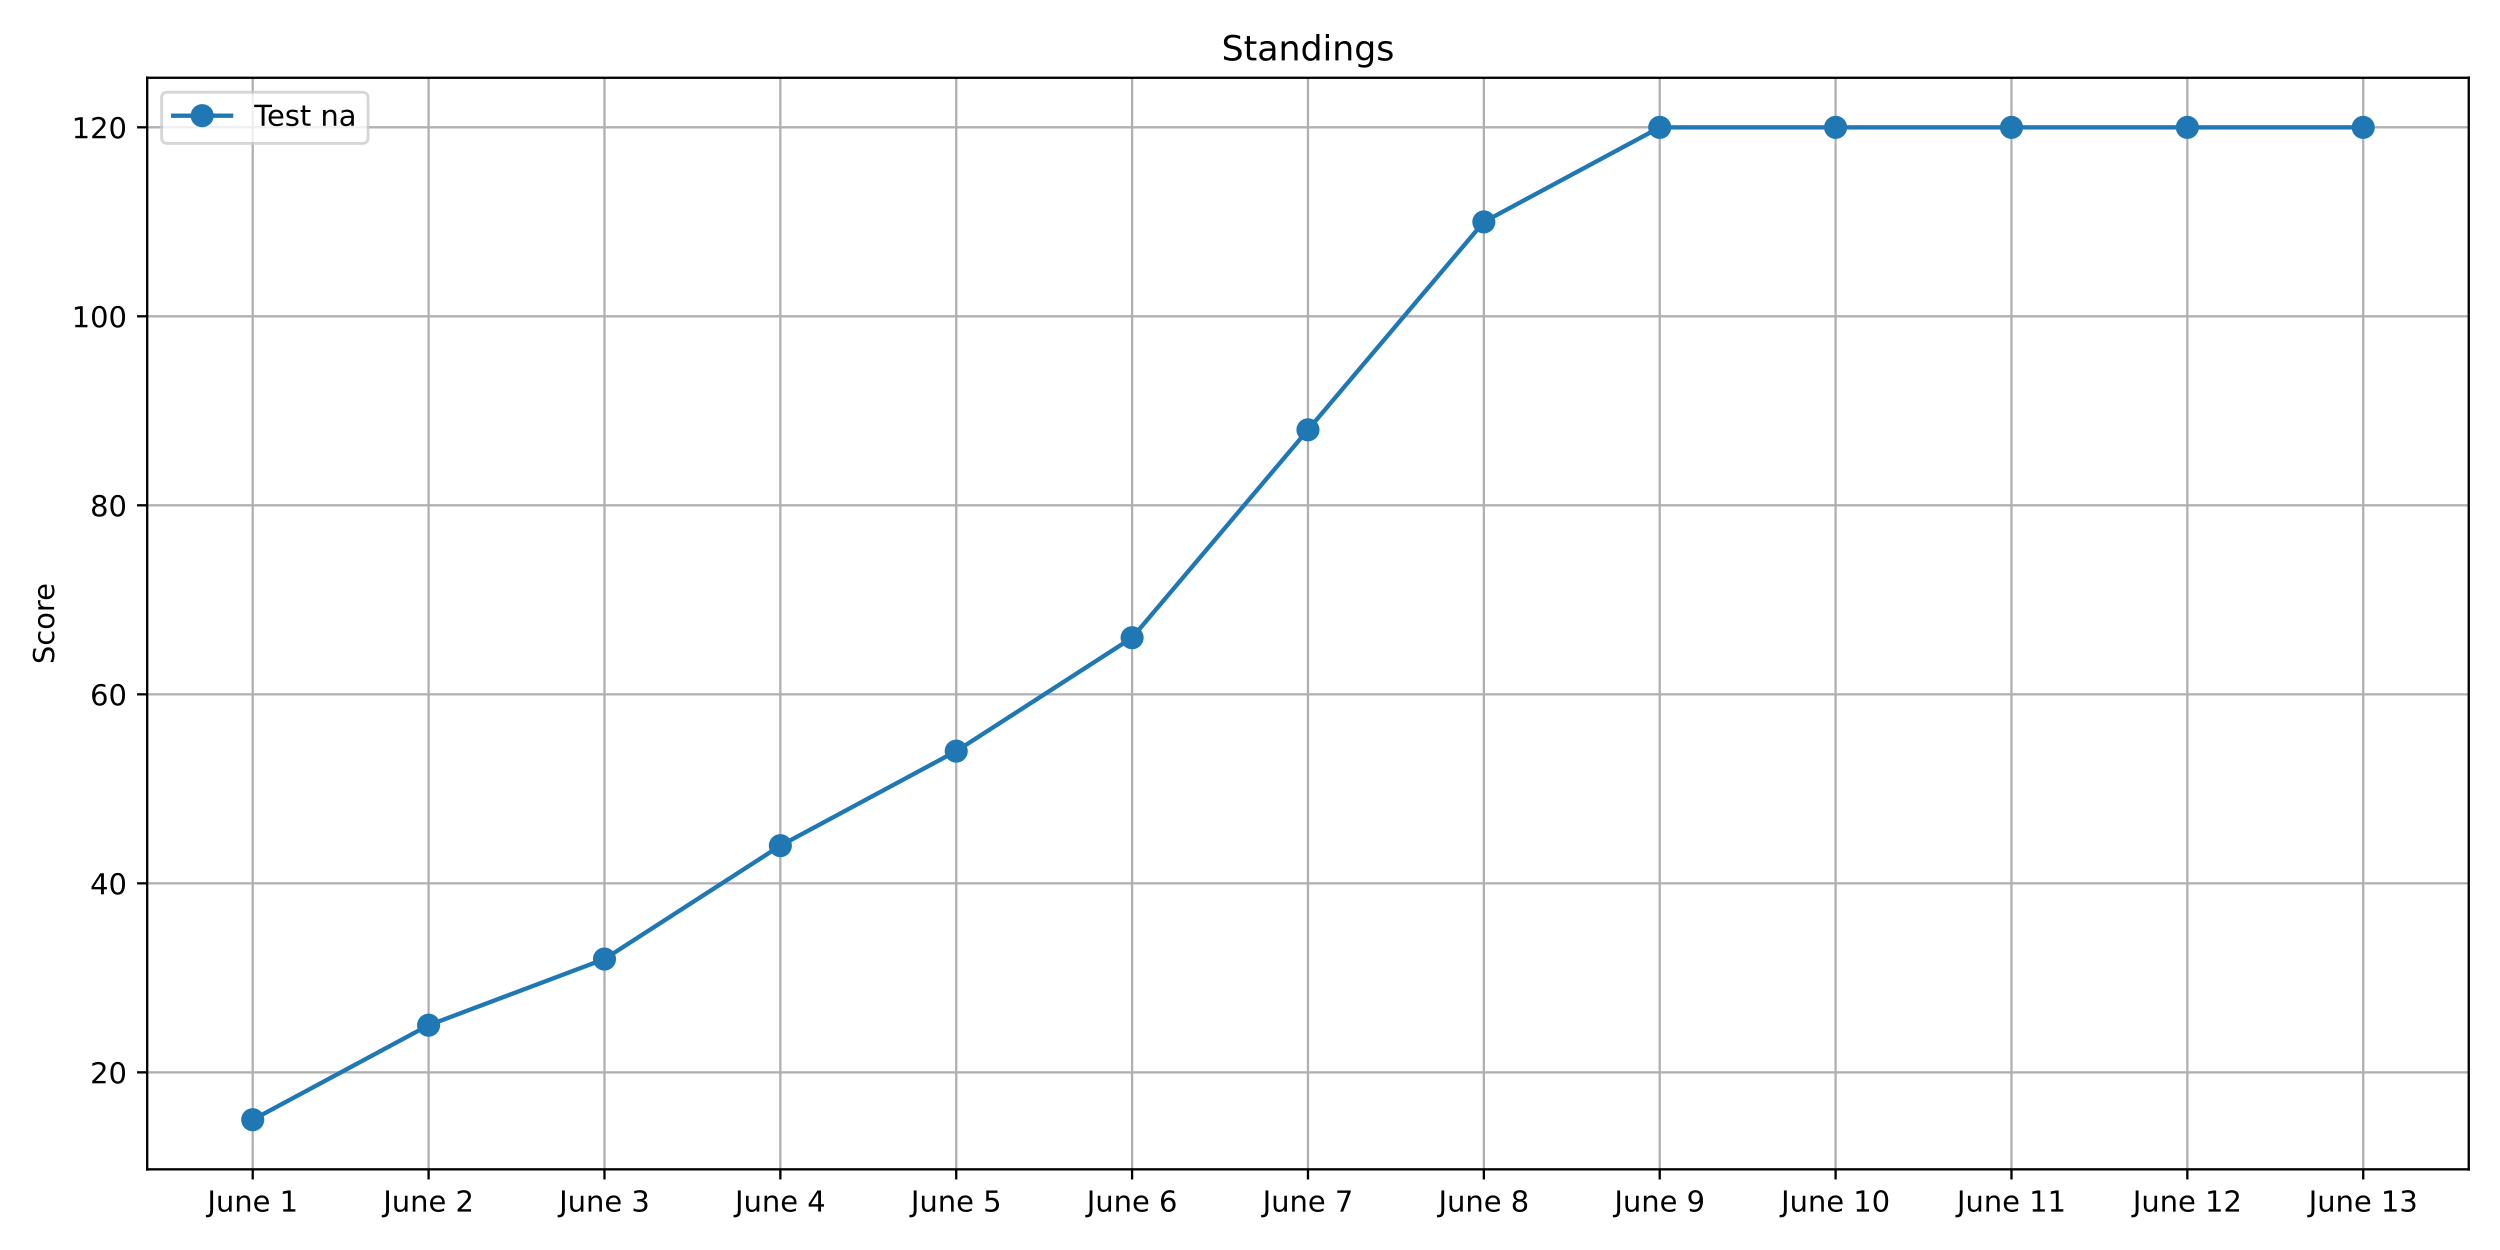
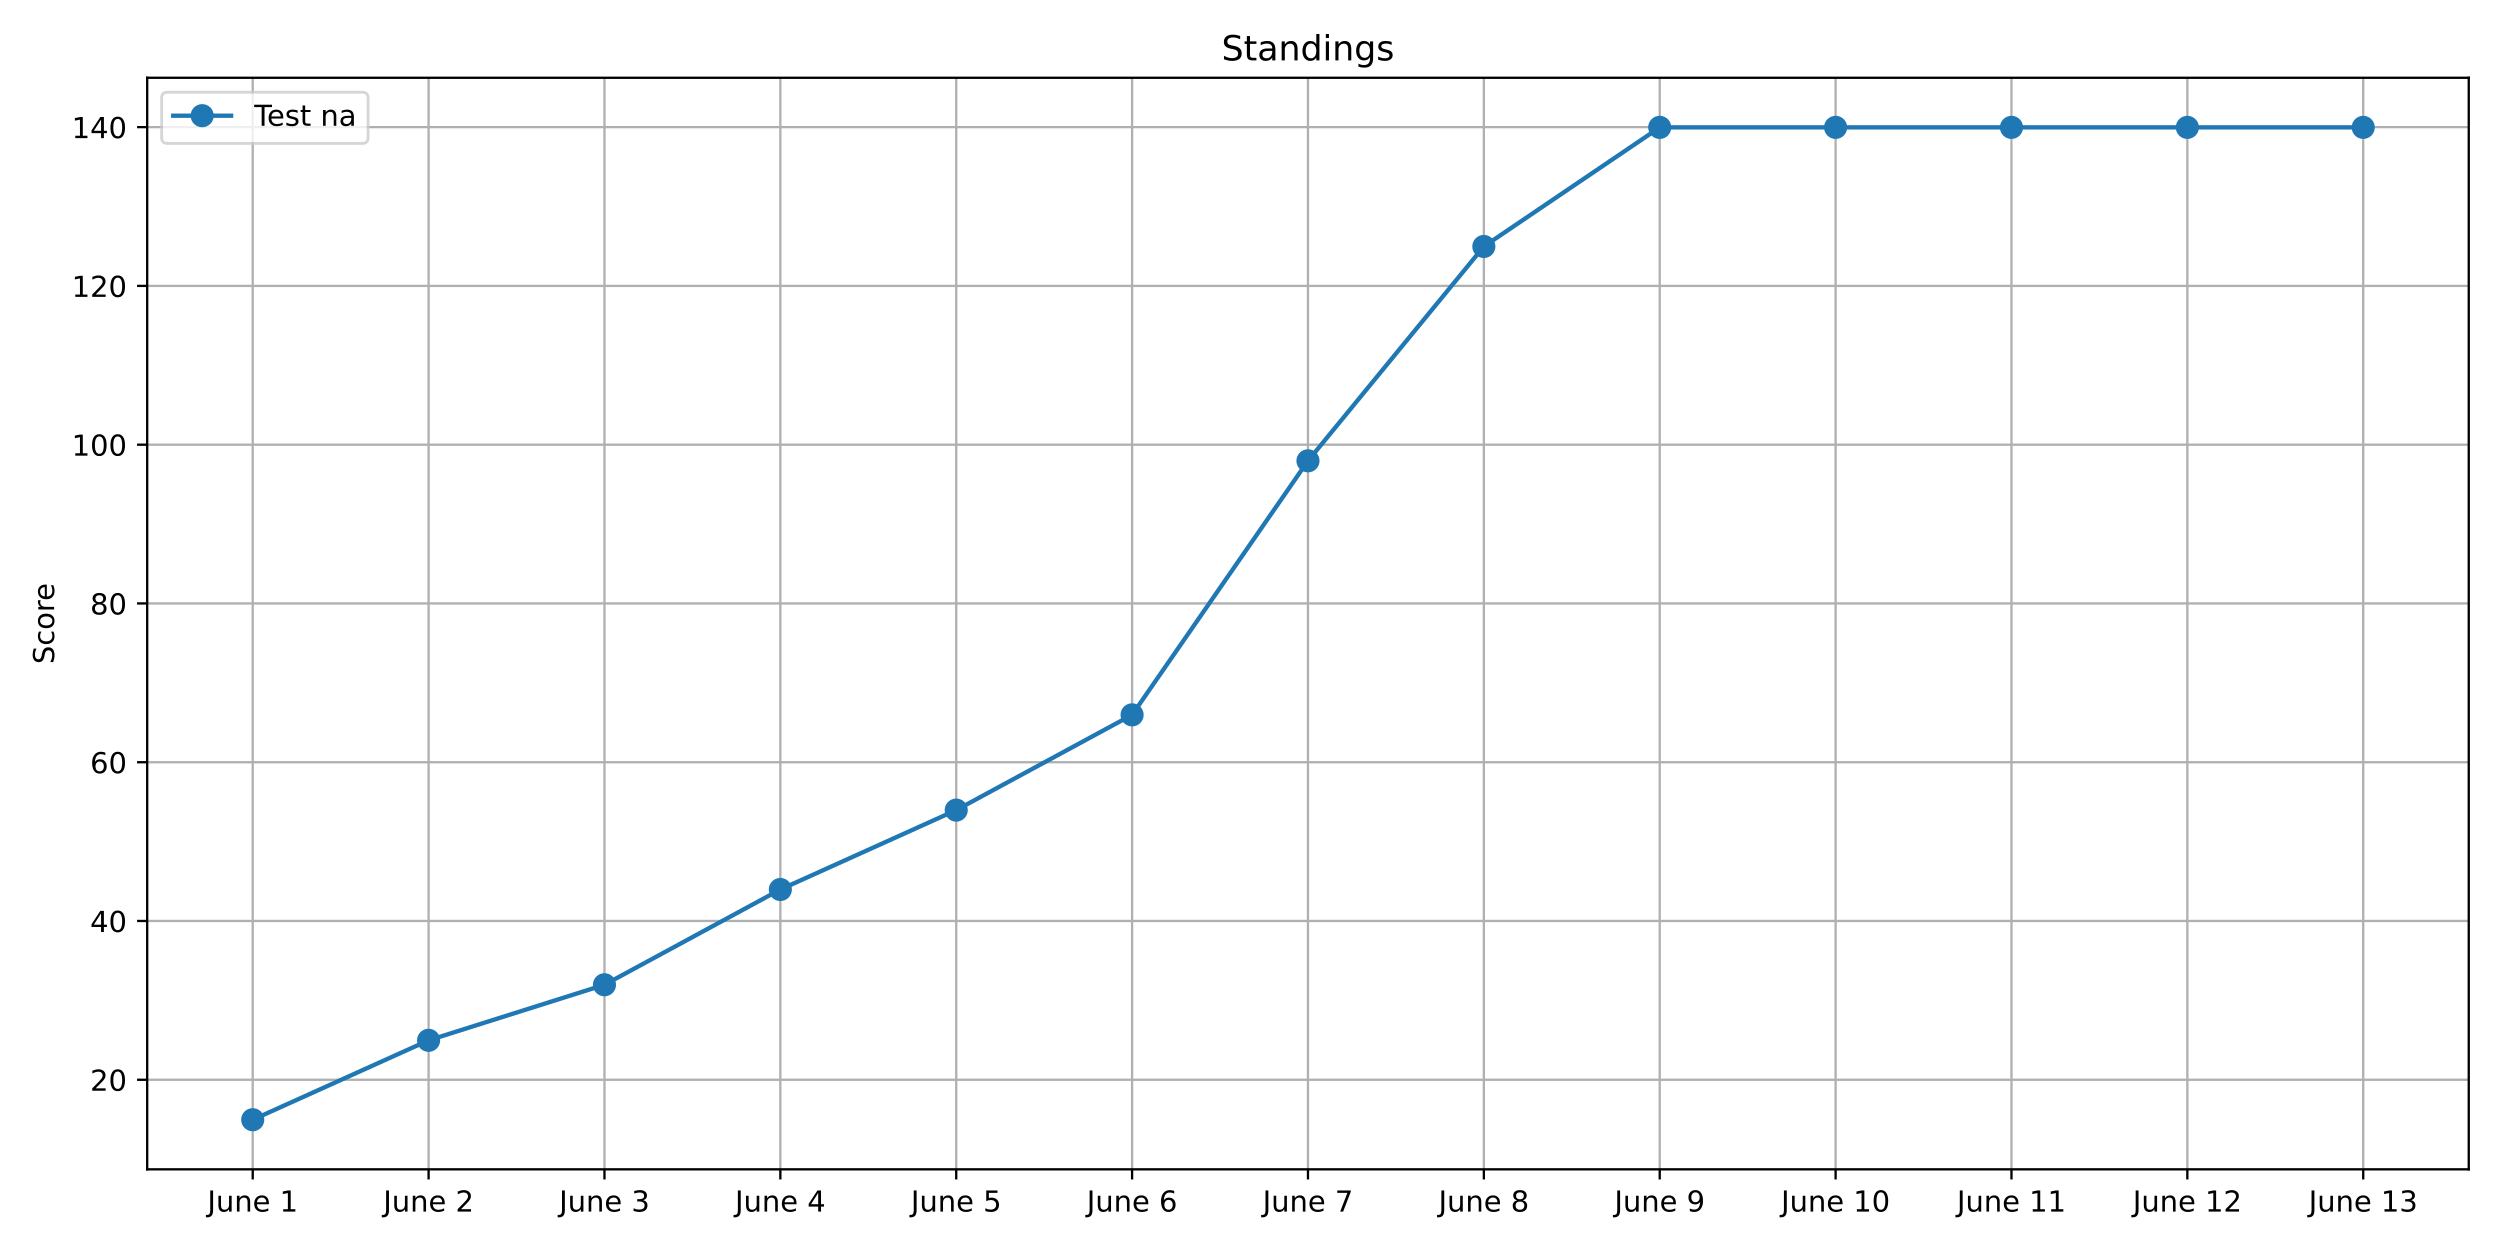
<svg xmlns="http://www.w3.org/2000/svg" xmlns:xlink="http://www.w3.org/1999/xlink" width="864pt" height="432pt" viewBox="0 0 864 432" version="1.1">
  <defs>
    <style type="text/css">*{stroke-linejoin: round; stroke-linecap: butt}</style>
  </defs>
  <g id="figure_1">
    <g id="patch_1">
      <path d="M 0 432  L 864 432  L 864 0  L 0 0  z " style="fill: #ffffff" />
    </g>
    <g id="axes_1">
      <g id="patch_2">
        <path d="M 50.87 404.12  L 853.2 404.12  L 853.2 26.88  L 50.87 26.88  z " style="fill: #ffffff" />
      </g>
      <g id="matplotlib.axis_1">
        <g id="xtick_1">
          <g id="line2d_1">
-             <path d="M 87.34 404.12  L 87.34 26.88  " clip-path="url(#p3d742c0382)" style="fill: none; stroke: #b0b0b0; stroke-width: 0.8; stroke-linecap: square" />
+             <path d="M 87.34 404.12  L 87.34 26.88  " clip-path="url(#pb5285d45aa)" style="fill: none; stroke: #b0b0b0; stroke-width: 0.8; stroke-linecap: square" />
          </g>
          <g id="line2d_2">
            <defs>
-               <path id="m9f336541e6" d="M 0 0  L 0 3.5  " style="stroke: #000000; stroke-width: 0.8" />
+               <path id="m6a45ce1887" d="M 0 0  L 0 3.5  " style="stroke: #000000; stroke-width: 0.8" />
            </defs>
            <g>
-               <use xlink:href="#m9f336541e6" x="87.34" y="404.12" style="stroke: #000000; stroke-width: 0.8" />
+               <use xlink:href="#m6a45ce1887" x="87.34" y="404.12" style="stroke: #000000; stroke-width: 0.8" />
            </g>
          </g>
          <g id="text_1">
            <g transform="translate(71.68017 418.7184) scale(0.1 -0.1)">
              <defs>
                <path id="DejaVuSans-4a" d="M 628 4666  L 1259 4666  L 1259 325  Q 1259 -519 939 -900  Q 619 -1281 -91 -1281  L -331 -1281  L -331 -750  L -134 -750  Q 284 -750 456 -515  Q 628 -281 628 325  L 628 4666  z " transform="scale(0.015625)" />
                <path id="DejaVuSans-75" d="M 544 1381  L 544 3500  L 1119 3500  L 1119 1403  Q 1119 906 1312 657  Q 1506 409 1894 409  Q 2359 409 2629 706  Q 2900 1003 2900 1516  L 2900 3500  L 3475 3500  L 3475 0  L 2900 0  L 2900 538  Q 2691 219 2414 64  Q 2138 -91 1772 -91  Q 1169 -91 856 284  Q 544 659 544 1381  z M 1991 3584  L 1991 3584  z " transform="scale(0.015625)" />
                <path id="DejaVuSans-6e" d="M 3513 2113  L 3513 0  L 2938 0  L 2938 2094  Q 2938 2591 2744 2837  Q 2550 3084 2163 3084  Q 1697 3084 1428 2787  Q 1159 2491 1159 1978  L 1159 0  L 581 0  L 581 3500  L 1159 3500  L 1159 2956  Q 1366 3272 1645 3428  Q 1925 3584 2291 3584  Q 2894 3584 3203 3211  Q 3513 2838 3513 2113  z " transform="scale(0.015625)" />
                <path id="DejaVuSans-65" d="M 3597 1894  L 3597 1613  L 953 1613  Q 991 1019 1311 708  Q 1631 397 2203 397  Q 2534 397 2845 478  Q 3156 559 3463 722  L 3463 178  Q 3153 47 2828 -22  Q 2503 -91 2169 -91  Q 1331 -91 842 396  Q 353 884 353 1716  Q 353 2575 817 3079  Q 1281 3584 2069 3584  Q 2775 3584 3186 3129  Q 3597 2675 3597 1894  z M 3022 2063  Q 3016 2534 2758 2815  Q 2500 3097 2075 3097  Q 1594 3097 1305 2825  Q 1016 2553 972 2059  L 3022 2063  z " transform="scale(0.015625)" />
                <path id="DejaVuSans-20" transform="scale(0.015625)" />
                <path id="DejaVuSans-31" d="M 794 531  L 1825 531  L 1825 4091  L 703 3866  L 703 4441  L 1819 4666  L 2450 4666  L 2450 531  L 3481 531  L 3481 0  L 794 0  L 794 531  z " transform="scale(0.015625)" />
              </defs>
              <use xlink:href="#DejaVuSans-4a" />
              <use xlink:href="#DejaVuSans-75" x="29.492" />
              <use xlink:href="#DejaVuSans-6e" x="92.871" />
              <use xlink:href="#DejaVuSans-65" x="156.25" />
              <use xlink:href="#DejaVuSans-20" x="217.773" />
              <use xlink:href="#DejaVuSans-31" x="249.561" />
            </g>
          </g>
        </g>
        <g id="xtick_2">
          <g id="line2d_3">
-             <path d="M 148.122 404.12  L 148.122 26.88  " clip-path="url(#p3d742c0382)" style="fill: none; stroke: #b0b0b0; stroke-width: 0.8; stroke-linecap: square" />
+             <path d="M 148.122 404.12  L 148.122 26.88  " clip-path="url(#pb5285d45aa)" style="fill: none; stroke: #b0b0b0; stroke-width: 0.8; stroke-linecap: square" />
          </g>
          <g id="line2d_4">
            <g>
-               <use xlink:href="#m9f336541e6" x="148.122" y="404.12" style="stroke: #000000; stroke-width: 0.8" />
+               <use xlink:href="#m6a45ce1887" x="148.122" y="404.12" style="stroke: #000000; stroke-width: 0.8" />
            </g>
          </g>
          <g id="text_2">
            <g transform="translate(132.4627 418.7184) scale(0.1 -0.1)">
              <defs>
                <path id="DejaVuSans-32" d="M 1228 531  L 3431 531  L 3431 0  L 469 0  L 469 531  Q 828 903 1448 1529  Q 2069 2156 2228 2338  Q 2531 2678 2651 2914  Q 2772 3150 2772 3378  Q 2772 3750 2511 3984  Q 2250 4219 1831 4219  Q 1534 4219 1204 4116  Q 875 4013 500 3803  L 500 4441  Q 881 4594 1212 4672  Q 1544 4750 1819 4750  Q 2544 4750 2975 4387  Q 3406 4025 3406 3419  Q 3406 3131 3298 2873  Q 3191 2616 2906 2266  Q 2828 2175 2409 1742  Q 1991 1309 1228 531  z " transform="scale(0.015625)" />
              </defs>
              <use xlink:href="#DejaVuSans-4a" />
              <use xlink:href="#DejaVuSans-75" x="29.492" />
              <use xlink:href="#DejaVuSans-6e" x="92.871" />
              <use xlink:href="#DejaVuSans-65" x="156.25" />
              <use xlink:href="#DejaVuSans-20" x="217.773" />
              <use xlink:href="#DejaVuSans-32" x="249.561" />
            </g>
          </g>
        </g>
        <g id="xtick_3">
          <g id="line2d_5">
-             <path d="M 208.905 404.12  L 208.905 26.88  " clip-path="url(#p3d742c0382)" style="fill: none; stroke: #b0b0b0; stroke-width: 0.8; stroke-linecap: square" />
+             <path d="M 208.905 404.12  L 208.905 26.88  " clip-path="url(#pb5285d45aa)" style="fill: none; stroke: #b0b0b0; stroke-width: 0.8; stroke-linecap: square" />
          </g>
          <g id="line2d_6">
            <g>
-               <use xlink:href="#m9f336541e6" x="208.905" y="404.12" style="stroke: #000000; stroke-width: 0.8" />
+               <use xlink:href="#m6a45ce1887" x="208.905" y="404.12" style="stroke: #000000; stroke-width: 0.8" />
            </g>
          </g>
          <g id="text_3">
            <g transform="translate(193.2453 418.7184) scale(0.1 -0.1)">
              <defs>
                <path id="DejaVuSans-33" d="M 2597 2516  Q 3050 2419 3304 2112  Q 3559 1806 3559 1356  Q 3559 666 3084 287  Q 2609 -91 1734 -91  Q 1441 -91 1130 -33  Q 819 25 488 141  L 488 750  Q 750 597 1062 519  Q 1375 441 1716 441  Q 2309 441 2620 675  Q 2931 909 2931 1356  Q 2931 1769 2642 2001  Q 2353 2234 1838 2234  L 1294 2234  L 1294 2753  L 1863 2753  Q 2328 2753 2575 2939  Q 2822 3125 2822 3475  Q 2822 3834 2567 4026  Q 2313 4219 1838 4219  Q 1578 4219 1281 4162  Q 984 4106 628 3988  L 628 4550  Q 988 4650 1302 4700  Q 1616 4750 1894 4750  Q 2613 4750 3031 4423  Q 3450 4097 3450 3541  Q 3450 3153 3228 2886  Q 3006 2619 2597 2516  z " transform="scale(0.015625)" />
              </defs>
              <use xlink:href="#DejaVuSans-4a" />
              <use xlink:href="#DejaVuSans-75" x="29.492" />
              <use xlink:href="#DejaVuSans-6e" x="92.871" />
              <use xlink:href="#DejaVuSans-65" x="156.25" />
              <use xlink:href="#DejaVuSans-20" x="217.773" />
              <use xlink:href="#DejaVuSans-33" x="249.561" />
            </g>
          </g>
        </g>
        <g id="xtick_4">
          <g id="line2d_7">
-             <path d="M 269.687 404.12  L 269.687 26.88  " clip-path="url(#p3d742c0382)" style="fill: none; stroke: #b0b0b0; stroke-width: 0.8; stroke-linecap: square" />
+             <path d="M 269.687 404.12  L 269.687 26.88  " clip-path="url(#pb5285d45aa)" style="fill: none; stroke: #b0b0b0; stroke-width: 0.8; stroke-linecap: square" />
          </g>
          <g id="line2d_8">
            <g>
-               <use xlink:href="#m9f336541e6" x="269.687" y="404.12" style="stroke: #000000; stroke-width: 0.8" />
+               <use xlink:href="#m6a45ce1887" x="269.687" y="404.12" style="stroke: #000000; stroke-width: 0.8" />
            </g>
          </g>
          <g id="text_4">
            <g transform="translate(254.0279 418.7184) scale(0.1 -0.1)">
              <defs>
                <path id="DejaVuSans-34" d="M 2419 4116  L 825 1625  L 2419 1625  L 2419 4116  z M 2253 4666  L 3047 4666  L 3047 1625  L 3713 1625  L 3713 1100  L 3047 1100  L 3047 0  L 2419 0  L 2419 1100  L 313 1100  L 313 1709  L 2253 4666  z " transform="scale(0.015625)" />
              </defs>
              <use xlink:href="#DejaVuSans-4a" />
              <use xlink:href="#DejaVuSans-75" x="29.492" />
              <use xlink:href="#DejaVuSans-6e" x="92.871" />
              <use xlink:href="#DejaVuSans-65" x="156.25" />
              <use xlink:href="#DejaVuSans-20" x="217.773" />
              <use xlink:href="#DejaVuSans-34" x="249.561" />
            </g>
          </g>
        </g>
        <g id="xtick_5">
          <g id="line2d_9">
-             <path d="M 330.47 404.12  L 330.47 26.88  " clip-path="url(#p3d742c0382)" style="fill: none; stroke: #b0b0b0; stroke-width: 0.8; stroke-linecap: square" />
+             <path d="M 330.47 404.12  L 330.47 26.88  " clip-path="url(#pb5285d45aa)" style="fill: none; stroke: #b0b0b0; stroke-width: 0.8; stroke-linecap: square" />
          </g>
          <g id="line2d_10">
            <g>
-               <use xlink:href="#m9f336541e6" x="330.47" y="404.12" style="stroke: #000000; stroke-width: 0.8" />
+               <use xlink:href="#m6a45ce1887" x="330.47" y="404.12" style="stroke: #000000; stroke-width: 0.8" />
            </g>
          </g>
          <g id="text_5">
            <g transform="translate(314.8105 418.7184) scale(0.1 -0.1)">
              <defs>
                <path id="DejaVuSans-35" d="M 691 4666  L 3169 4666  L 3169 4134  L 1269 4134  L 1269 2991  Q 1406 3038 1543 3061  Q 1681 3084 1819 3084  Q 2600 3084 3056 2656  Q 3513 2228 3513 1497  Q 3513 744 3044 326  Q 2575 -91 1722 -91  Q 1428 -91 1123 -41  Q 819 9 494 109  L 494 744  Q 775 591 1075 516  Q 1375 441 1709 441  Q 2250 441 2565 725  Q 2881 1009 2881 1497  Q 2881 1984 2565 2268  Q 2250 2553 1709 2553  Q 1456 2553 1204 2497  Q 953 2441 691 2322  L 691 4666  z " transform="scale(0.015625)" />
              </defs>
              <use xlink:href="#DejaVuSans-4a" />
              <use xlink:href="#DejaVuSans-75" x="29.492" />
              <use xlink:href="#DejaVuSans-6e" x="92.871" />
              <use xlink:href="#DejaVuSans-65" x="156.25" />
              <use xlink:href="#DejaVuSans-20" x="217.773" />
              <use xlink:href="#DejaVuSans-35" x="249.561" />
            </g>
          </g>
        </g>
        <g id="xtick_6">
          <g id="line2d_11">
-             <path d="M 391.252 404.12  L 391.252 26.88  " clip-path="url(#p3d742c0382)" style="fill: none; stroke: #b0b0b0; stroke-width: 0.8; stroke-linecap: square" />
+             <path d="M 391.252 404.12  L 391.252 26.88  " clip-path="url(#pb5285d45aa)" style="fill: none; stroke: #b0b0b0; stroke-width: 0.8; stroke-linecap: square" />
          </g>
          <g id="line2d_12">
            <g>
-               <use xlink:href="#m9f336541e6" x="391.252" y="404.12" style="stroke: #000000; stroke-width: 0.8" />
+               <use xlink:href="#m6a45ce1887" x="391.252" y="404.12" style="stroke: #000000; stroke-width: 0.8" />
            </g>
          </g>
          <g id="text_6">
            <g transform="translate(375.593 418.7184) scale(0.1 -0.1)">
              <defs>
                <path id="DejaVuSans-36" d="M 2113 2584  Q 1688 2584 1439 2293  Q 1191 2003 1191 1497  Q 1191 994 1439 701  Q 1688 409 2113 409  Q 2538 409 2786 701  Q 3034 994 3034 1497  Q 3034 2003 2786 2293  Q 2538 2584 2113 2584  z M 3366 4563  L 3366 3988  Q 3128 4100 2886 4159  Q 2644 4219 2406 4219  Q 1781 4219 1451 3797  Q 1122 3375 1075 2522  Q 1259 2794 1537 2939  Q 1816 3084 2150 3084  Q 2853 3084 3261 2657  Q 3669 2231 3669 1497  Q 3669 778 3244 343  Q 2819 -91 2113 -91  Q 1303 -91 875 529  Q 447 1150 447 2328  Q 447 3434 972 4092  Q 1497 4750 2381 4750  Q 2619 4750 2861 4703  Q 3103 4656 3366 4563  z " transform="scale(0.015625)" />
              </defs>
              <use xlink:href="#DejaVuSans-4a" />
              <use xlink:href="#DejaVuSans-75" x="29.492" />
              <use xlink:href="#DejaVuSans-6e" x="92.871" />
              <use xlink:href="#DejaVuSans-65" x="156.25" />
              <use xlink:href="#DejaVuSans-20" x="217.773" />
              <use xlink:href="#DejaVuSans-36" x="249.561" />
            </g>
          </g>
        </g>
        <g id="xtick_7">
          <g id="line2d_13">
-             <path d="M 452.035 404.12  L 452.035 26.88  " clip-path="url(#p3d742c0382)" style="fill: none; stroke: #b0b0b0; stroke-width: 0.8; stroke-linecap: square" />
+             <path d="M 452.035 404.12  L 452.035 26.88  " clip-path="url(#pb5285d45aa)" style="fill: none; stroke: #b0b0b0; stroke-width: 0.8; stroke-linecap: square" />
          </g>
          <g id="line2d_14">
            <g>
-               <use xlink:href="#m9f336541e6" x="452.035" y="404.12" style="stroke: #000000; stroke-width: 0.8" />
+               <use xlink:href="#m6a45ce1887" x="452.035" y="404.12" style="stroke: #000000; stroke-width: 0.8" />
            </g>
          </g>
          <g id="text_7">
            <g transform="translate(436.3756 418.7184) scale(0.1 -0.1)">
              <defs>
                <path id="DejaVuSans-37" d="M 525 4666  L 3525 4666  L 3525 4397  L 1831 0  L 1172 0  L 2766 4134  L 525 4134  L 525 4666  z " transform="scale(0.015625)" />
              </defs>
              <use xlink:href="#DejaVuSans-4a" />
              <use xlink:href="#DejaVuSans-75" x="29.492" />
              <use xlink:href="#DejaVuSans-6e" x="92.871" />
              <use xlink:href="#DejaVuSans-65" x="156.25" />
              <use xlink:href="#DejaVuSans-20" x="217.773" />
              <use xlink:href="#DejaVuSans-37" x="249.561" />
            </g>
          </g>
        </g>
        <g id="xtick_8">
          <g id="line2d_15">
-             <path d="M 512.818 404.12  L 512.818 26.88  " clip-path="url(#p3d742c0382)" style="fill: none; stroke: #b0b0b0; stroke-width: 0.8; stroke-linecap: square" />
+             <path d="M 512.818 404.12  L 512.818 26.88  " clip-path="url(#pb5285d45aa)" style="fill: none; stroke: #b0b0b0; stroke-width: 0.8; stroke-linecap: square" />
          </g>
          <g id="line2d_16">
            <g>
-               <use xlink:href="#m9f336541e6" x="512.818" y="404.12" style="stroke: #000000; stroke-width: 0.8" />
+               <use xlink:href="#m6a45ce1887" x="512.818" y="404.12" style="stroke: #000000; stroke-width: 0.8" />
            </g>
          </g>
          <g id="text_8">
            <g transform="translate(497.1582 418.7184) scale(0.1 -0.1)">
              <defs>
                <path id="DejaVuSans-38" d="M 2034 2216  Q 1584 2216 1326 1975  Q 1069 1734 1069 1313  Q 1069 891 1326 650  Q 1584 409 2034 409  Q 2484 409 2743 651  Q 3003 894 3003 1313  Q 3003 1734 2745 1975  Q 2488 2216 2034 2216  z M 1403 2484  Q 997 2584 770 2862  Q 544 3141 544 3541  Q 544 4100 942 4425  Q 1341 4750 2034 4750  Q 2731 4750 3128 4425  Q 3525 4100 3525 3541  Q 3525 3141 3298 2862  Q 3072 2584 2669 2484  Q 3125 2378 3379 2068  Q 3634 1759 3634 1313  Q 3634 634 3220 271  Q 2806 -91 2034 -91  Q 1263 -91 848 271  Q 434 634 434 1313  Q 434 1759 690 2068  Q 947 2378 1403 2484  z M 1172 3481  Q 1172 3119 1398 2916  Q 1625 2713 2034 2713  Q 2441 2713 2670 2916  Q 2900 3119 2900 3481  Q 2900 3844 2670 4047  Q 2441 4250 2034 4250  Q 1625 4250 1398 4047  Q 1172 3844 1172 3481  z " transform="scale(0.015625)" />
              </defs>
              <use xlink:href="#DejaVuSans-4a" />
              <use xlink:href="#DejaVuSans-75" x="29.492" />
              <use xlink:href="#DejaVuSans-6e" x="92.871" />
              <use xlink:href="#DejaVuSans-65" x="156.25" />
              <use xlink:href="#DejaVuSans-20" x="217.773" />
              <use xlink:href="#DejaVuSans-38" x="249.561" />
            </g>
          </g>
        </g>
        <g id="xtick_9">
          <g id="line2d_17">
-             <path d="M 573.6 404.12  L 573.6 26.88  " clip-path="url(#p3d742c0382)" style="fill: none; stroke: #b0b0b0; stroke-width: 0.8; stroke-linecap: square" />
+             <path d="M 573.6 404.12  L 573.6 26.88  " clip-path="url(#pb5285d45aa)" style="fill: none; stroke: #b0b0b0; stroke-width: 0.8; stroke-linecap: square" />
          </g>
          <g id="line2d_18">
            <g>
-               <use xlink:href="#m9f336541e6" x="573.6" y="404.12" style="stroke: #000000; stroke-width: 0.8" />
+               <use xlink:href="#m6a45ce1887" x="573.6" y="404.12" style="stroke: #000000; stroke-width: 0.8" />
            </g>
          </g>
          <g id="text_9">
            <g transform="translate(557.9408 418.7184) scale(0.1 -0.1)">
              <defs>
                <path id="DejaVuSans-39" d="M 703 97  L 703 672  Q 941 559 1184 500  Q 1428 441 1663 441  Q 2288 441 2617 861  Q 2947 1281 2994 2138  Q 2813 1869 2534 1725  Q 2256 1581 1919 1581  Q 1219 1581 811 2004  Q 403 2428 403 3163  Q 403 3881 828 4315  Q 1253 4750 1959 4750  Q 2769 4750 3195 4129  Q 3622 3509 3622 2328  Q 3622 1225 3098 567  Q 2575 -91 1691 -91  Q 1453 -91 1209 -44  Q 966 3 703 97  z M 1959 2075  Q 2384 2075 2632 2365  Q 2881 2656 2881 3163  Q 2881 3666 2632 3958  Q 2384 4250 1959 4250  Q 1534 4250 1286 3958  Q 1038 3666 1038 3163  Q 1038 2656 1286 2365  Q 1534 2075 1959 2075  z " transform="scale(0.015625)" />
              </defs>
              <use xlink:href="#DejaVuSans-4a" />
              <use xlink:href="#DejaVuSans-75" x="29.492" />
              <use xlink:href="#DejaVuSans-6e" x="92.871" />
              <use xlink:href="#DejaVuSans-65" x="156.25" />
              <use xlink:href="#DejaVuSans-20" x="217.773" />
              <use xlink:href="#DejaVuSans-39" x="249.561" />
            </g>
          </g>
        </g>
        <g id="xtick_10">
          <g id="line2d_19">
-             <path d="M 634.383 404.12  L 634.383 26.88  " clip-path="url(#p3d742c0382)" style="fill: none; stroke: #b0b0b0; stroke-width: 0.8; stroke-linecap: square" />
+             <path d="M 634.383 404.12  L 634.383 26.88  " clip-path="url(#pb5285d45aa)" style="fill: none; stroke: #b0b0b0; stroke-width: 0.8; stroke-linecap: square" />
          </g>
          <g id="line2d_20">
            <g>
-               <use xlink:href="#m9f336541e6" x="634.383" y="404.12" style="stroke: #000000; stroke-width: 0.8" />
+               <use xlink:href="#m6a45ce1887" x="634.383" y="404.12" style="stroke: #000000; stroke-width: 0.8" />
            </g>
          </g>
          <g id="text_10">
            <g transform="translate(615.5421 418.7184) scale(0.1 -0.1)">
              <defs>
                <path id="DejaVuSans-30" d="M 2034 4250  Q 1547 4250 1301 3770  Q 1056 3291 1056 2328  Q 1056 1369 1301 889  Q 1547 409 2034 409  Q 2525 409 2770 889  Q 3016 1369 3016 2328  Q 3016 3291 2770 3770  Q 2525 4250 2034 4250  z M 2034 4750  Q 2819 4750 3233 4129  Q 3647 3509 3647 2328  Q 3647 1150 3233 529  Q 2819 -91 2034 -91  Q 1250 -91 836 529  Q 422 1150 422 2328  Q 422 3509 836 4129  Q 1250 4750 2034 4750  z " transform="scale(0.015625)" />
              </defs>
              <use xlink:href="#DejaVuSans-4a" />
              <use xlink:href="#DejaVuSans-75" x="29.492" />
              <use xlink:href="#DejaVuSans-6e" x="92.871" />
              <use xlink:href="#DejaVuSans-65" x="156.25" />
              <use xlink:href="#DejaVuSans-20" x="217.773" />
              <use xlink:href="#DejaVuSans-31" x="249.561" />
              <use xlink:href="#DejaVuSans-30" x="313.184" />
            </g>
          </g>
        </g>
        <g id="xtick_11">
          <g id="line2d_21">
-             <path d="M 695.165 404.12  L 695.165 26.88  " clip-path="url(#p3d742c0382)" style="fill: none; stroke: #b0b0b0; stroke-width: 0.8; stroke-linecap: square" />
+             <path d="M 695.165 404.12  L 695.165 26.88  " clip-path="url(#pb5285d45aa)" style="fill: none; stroke: #b0b0b0; stroke-width: 0.8; stroke-linecap: square" />
          </g>
          <g id="line2d_22">
            <g>
-               <use xlink:href="#m9f336541e6" x="695.165" y="404.12" style="stroke: #000000; stroke-width: 0.8" />
+               <use xlink:href="#m6a45ce1887" x="695.165" y="404.12" style="stroke: #000000; stroke-width: 0.8" />
            </g>
          </g>
          <g id="text_11">
            <g transform="translate(676.3247 418.7184) scale(0.1 -0.1)">
              <use xlink:href="#DejaVuSans-4a" />
              <use xlink:href="#DejaVuSans-75" x="29.492" />
              <use xlink:href="#DejaVuSans-6e" x="92.871" />
              <use xlink:href="#DejaVuSans-65" x="156.25" />
              <use xlink:href="#DejaVuSans-20" x="217.773" />
              <use xlink:href="#DejaVuSans-31" x="249.561" />
              <use xlink:href="#DejaVuSans-31" x="313.184" />
            </g>
          </g>
        </g>
        <g id="xtick_12">
          <g id="line2d_23">
-             <path d="M 755.948 404.12  L 755.948 26.88  " clip-path="url(#p3d742c0382)" style="fill: none; stroke: #b0b0b0; stroke-width: 0.8; stroke-linecap: square" />
+             <path d="M 755.948 404.12  L 755.948 26.88  " clip-path="url(#pb5285d45aa)" style="fill: none; stroke: #b0b0b0; stroke-width: 0.8; stroke-linecap: square" />
          </g>
          <g id="line2d_24">
            <g>
-               <use xlink:href="#m9f336541e6" x="755.948" y="404.12" style="stroke: #000000; stroke-width: 0.8" />
+               <use xlink:href="#m6a45ce1887" x="755.948" y="404.12" style="stroke: #000000; stroke-width: 0.8" />
            </g>
          </g>
          <g id="text_12">
            <g transform="translate(737.1073 418.7184) scale(0.1 -0.1)">
              <use xlink:href="#DejaVuSans-4a" />
              <use xlink:href="#DejaVuSans-75" x="29.492" />
              <use xlink:href="#DejaVuSans-6e" x="92.871" />
              <use xlink:href="#DejaVuSans-65" x="156.25" />
              <use xlink:href="#DejaVuSans-20" x="217.773" />
              <use xlink:href="#DejaVuSans-31" x="249.561" />
              <use xlink:href="#DejaVuSans-32" x="313.184" />
            </g>
          </g>
        </g>
        <g id="xtick_13">
          <g id="line2d_25">
-             <path d="M 816.73 404.12  L 816.73 26.88  " clip-path="url(#p3d742c0382)" style="fill: none; stroke: #b0b0b0; stroke-width: 0.8; stroke-linecap: square" />
+             <path d="M 816.73 404.12  L 816.73 26.88  " clip-path="url(#pb5285d45aa)" style="fill: none; stroke: #b0b0b0; stroke-width: 0.8; stroke-linecap: square" />
          </g>
          <g id="line2d_26">
            <g>
-               <use xlink:href="#m9f336541e6" x="816.73" y="404.12" style="stroke: #000000; stroke-width: 0.8" />
+               <use xlink:href="#m6a45ce1887" x="816.73" y="404.12" style="stroke: #000000; stroke-width: 0.8" />
            </g>
          </g>
          <g id="text_13">
            <g transform="translate(797.8898 418.7184) scale(0.1 -0.1)">
              <use xlink:href="#DejaVuSans-4a" />
              <use xlink:href="#DejaVuSans-75" x="29.492" />
              <use xlink:href="#DejaVuSans-6e" x="92.871" />
              <use xlink:href="#DejaVuSans-65" x="156.25" />
              <use xlink:href="#DejaVuSans-20" x="217.773" />
              <use xlink:href="#DejaVuSans-31" x="249.561" />
              <use xlink:href="#DejaVuSans-33" x="313.184" />
            </g>
          </g>
        </g>
      </g>
      <g id="matplotlib.axis_2">
        <g id="ytick_1">
          <g id="line2d_27">
-             <path d="M 50.87 370.605  L 853.2 370.605  " clip-path="url(#p3d742c0382)" style="fill: none; stroke: #b0b0b0; stroke-width: 0.8; stroke-linecap: square" />
+             <path d="M 50.87 373.166  L 853.2 373.166  " clip-path="url(#pb5285d45aa)" style="fill: none; stroke: #b0b0b0; stroke-width: 0.8; stroke-linecap: square" />
          </g>
          <g id="line2d_28">
            <defs>
-               <path id="m71cc7b8f7b" d="M 0 0  L -3.5 0  " style="stroke: #000000; stroke-width: 0.8" />
+               <path id="m43e90890d0" d="M 0 0  L -3.5 0  " style="stroke: #000000; stroke-width: 0.8" />
            </defs>
            <g>
-               <use xlink:href="#m71cc7b8f7b" x="50.87" y="370.605" style="stroke: #000000; stroke-width: 0.8" />
+               <use xlink:href="#m43e90890d0" x="50.87" y="373.166" style="stroke: #000000; stroke-width: 0.8" />
            </g>
          </g>
          <g id="text_14">
-             <g transform="translate(31.145 374.4043) scale(0.1 -0.1)">
+             <g transform="translate(31.145 376.9649) scale(0.1 -0.1)">
              <use xlink:href="#DejaVuSans-32" />
              <use xlink:href="#DejaVuSans-30" x="63.623" />
            </g>
          </g>
        </g>
        <g id="ytick_2">
          <g id="line2d_29">
-             <path d="M 50.87 305.282  L 853.2 305.282  " clip-path="url(#p3d742c0382)" style="fill: none; stroke: #b0b0b0; stroke-width: 0.8; stroke-linecap: square" />
+             <path d="M 50.87 318.294  L 853.2 318.294  " clip-path="url(#pb5285d45aa)" style="fill: none; stroke: #b0b0b0; stroke-width: 0.8; stroke-linecap: square" />
          </g>
          <g id="line2d_30">
            <g>
-               <use xlink:href="#m71cc7b8f7b" x="50.87" y="305.282" style="stroke: #000000; stroke-width: 0.8" />
+               <use xlink:href="#m43e90890d0" x="50.87" y="318.294" style="stroke: #000000; stroke-width: 0.8" />
            </g>
          </g>
          <g id="text_15">
-             <g transform="translate(31.145 309.0814) scale(0.1 -0.1)">
+             <g transform="translate(31.145 322.0936) scale(0.1 -0.1)">
              <use xlink:href="#DejaVuSans-34" />
              <use xlink:href="#DejaVuSans-30" x="63.623" />
            </g>
          </g>
        </g>
        <g id="ytick_3">
          <g id="line2d_31">
-             <path d="M 50.87 239.959  L 853.2 239.959  " clip-path="url(#p3d742c0382)" style="fill: none; stroke: #b0b0b0; stroke-width: 0.8; stroke-linecap: square" />
+             <path d="M 50.87 263.423  L 853.2 263.423  " clip-path="url(#pb5285d45aa)" style="fill: none; stroke: #b0b0b0; stroke-width: 0.8; stroke-linecap: square" />
          </g>
          <g id="line2d_32">
            <g>
-               <use xlink:href="#m71cc7b8f7b" x="50.87" y="239.959" style="stroke: #000000; stroke-width: 0.8" />
+               <use xlink:href="#m43e90890d0" x="50.87" y="263.423" style="stroke: #000000; stroke-width: 0.8" />
            </g>
          </g>
          <g id="text_16">
-             <g transform="translate(31.145 243.7584) scale(0.1 -0.1)">
+             <g transform="translate(31.145 267.2223) scale(0.1 -0.1)">
              <use xlink:href="#DejaVuSans-36" />
              <use xlink:href="#DejaVuSans-30" x="63.623" />
            </g>
          </g>
        </g>
        <g id="ytick_4">
          <g id="line2d_33">
-             <path d="M 50.87 174.636  L 853.2 174.636  " clip-path="url(#p3d742c0382)" style="fill: none; stroke: #b0b0b0; stroke-width: 0.8; stroke-linecap: square" />
+             <path d="M 50.87 208.552  L 853.2 208.552  " clip-path="url(#pb5285d45aa)" style="fill: none; stroke: #b0b0b0; stroke-width: 0.8; stroke-linecap: square" />
          </g>
          <g id="line2d_34">
            <g>
-               <use xlink:href="#m71cc7b8f7b" x="50.87" y="174.636" style="stroke: #000000; stroke-width: 0.8" />
+               <use xlink:href="#m43e90890d0" x="50.87" y="208.552" style="stroke: #000000; stroke-width: 0.8" />
            </g>
          </g>
          <g id="text_17">
-             <g transform="translate(31.145 178.4355) scale(0.1 -0.1)">
+             <g transform="translate(31.145 212.351) scale(0.1 -0.1)">
              <use xlink:href="#DejaVuSans-38" />
              <use xlink:href="#DejaVuSans-30" x="63.623" />
            </g>
          </g>
        </g>
        <g id="ytick_5">
          <g id="line2d_35">
-             <path d="M 50.87 109.313  L 853.2 109.313  " clip-path="url(#p3d742c0382)" style="fill: none; stroke: #b0b0b0; stroke-width: 0.8; stroke-linecap: square" />
+             <path d="M 50.87 153.681  L 853.2 153.681  " clip-path="url(#pb5285d45aa)" style="fill: none; stroke: #b0b0b0; stroke-width: 0.8; stroke-linecap: square" />
          </g>
          <g id="line2d_36">
            <g>
-               <use xlink:href="#m71cc7b8f7b" x="50.87" y="109.313" style="stroke: #000000; stroke-width: 0.8" />
+               <use xlink:href="#m43e90890d0" x="50.87" y="153.681" style="stroke: #000000; stroke-width: 0.8" />
            </g>
          </g>
          <g id="text_18">
-             <g transform="translate(24.7825 113.1126) scale(0.1 -0.1)">
+             <g transform="translate(24.7825 157.4798) scale(0.1 -0.1)">
              <use xlink:href="#DejaVuSans-31" />
              <use xlink:href="#DejaVuSans-30" x="63.623" />
              <use xlink:href="#DejaVuSans-30" x="127.246" />
            </g>
          </g>
        </g>
        <g id="ytick_6">
          <g id="line2d_37">
-             <path d="M 50.87 43.99  L 853.2 43.99  " clip-path="url(#p3d742c0382)" style="fill: none; stroke: #b0b0b0; stroke-width: 0.8; stroke-linecap: square" />
+             <path d="M 50.87 98.809  L 853.2 98.809  " clip-path="url(#pb5285d45aa)" style="fill: none; stroke: #b0b0b0; stroke-width: 0.8; stroke-linecap: square" />
          </g>
          <g id="line2d_38">
            <g>
-               <use xlink:href="#m71cc7b8f7b" x="50.87" y="43.99" style="stroke: #000000; stroke-width: 0.8" />
+               <use xlink:href="#m43e90890d0" x="50.87" y="98.809" style="stroke: #000000; stroke-width: 0.8" />
            </g>
          </g>
          <g id="text_19">
-             <g transform="translate(24.7825 47.78961) scale(0.1 -0.1)">
+             <g transform="translate(24.7825 102.6085) scale(0.1 -0.1)">
              <use xlink:href="#DejaVuSans-31" />
              <use xlink:href="#DejaVuSans-32" x="63.623" />
              <use xlink:href="#DejaVuSans-30" x="127.246" />
            </g>
          </g>
        </g>
-         <g id="text_20">
+         <g id="ytick_7">
+           <g id="line2d_39">
+             <path d="M 50.87 43.938  L 853.2 43.938  " clip-path="url(#pb5285d45aa)" style="fill: none; stroke: #b0b0b0; stroke-width: 0.8; stroke-linecap: square" />
+           </g>
+           <g id="line2d_40">
+             <g>
+               <use xlink:href="#m43e90890d0" x="50.87" y="43.938" style="stroke: #000000; stroke-width: 0.8" />
+             </g>
+           </g>
+           <g id="text_20">
+             <g transform="translate(24.7825 47.73721) scale(0.1 -0.1)">
+               <use xlink:href="#DejaVuSans-31" />
+               <use xlink:href="#DejaVuSans-34" x="63.623" />
+               <use xlink:href="#DejaVuSans-30" x="127.246" />
+             </g>
+           </g>
+         </g>
+         <g id="text_21">
          <g transform="translate(18.70281 229.5023) rotate(-90) scale(0.1 -0.1)">
            <defs>
              <path id="DejaVuSans-53" d="M 3425 4513  L 3425 3897  Q 3066 4069 2747 4153  Q 2428 4238 2131 4238  Q 1616 4238 1336 4038  Q 1056 3838 1056 3469  Q 1056 3159 1242 3001  Q 1428 2844 1947 2747  L 2328 2669  Q 3034 2534 3370 2195  Q 3706 1856 3706 1288  Q 3706 609 3251 259  Q 2797 -91 1919 -91  Q 1588 -91 1214 -16  Q 841 59 441 206  L 441 856  Q 825 641 1194 531  Q 1563 422 1919 422  Q 2459 422 2753 634  Q 3047 847 3047 1241  Q 3047 1584 2836 1778  Q 2625 1972 2144 2069  L 1759 2144  Q 1053 2284 737 2584  Q 422 2884 422 3419  Q 422 4038 858 4394  Q 1294 4750 2059 4750  Q 2388 4750 2728 4690  Q 3069 4631 3425 4513  z " transform="scale(0.015625)" />
              <path id="DejaVuSans-63" d="M 3122 3366  L 3122 2828  Q 2878 2963 2633 3030  Q 2388 3097 2138 3097  Q 1578 3097 1268 2742  Q 959 2388 959 1747  Q 959 1106 1268 751  Q 1578 397 2138 397  Q 2388 397 2633 464  Q 2878 531 3122 666  L 3122 134  Q 2881 22 2623 -34  Q 2366 -91 2075 -91  Q 1284 -91 818 406  Q 353 903 353 1747  Q 353 2603 823 3093  Q 1294 3584 2113 3584  Q 2378 3584 2631 3529  Q 2884 3475 3122 3366  z " transform="scale(0.015625)" />
              <path id="DejaVuSans-6f" d="M 1959 3097  Q 1497 3097 1228 2736  Q 959 2375 959 1747  Q 959 1119 1226 758  Q 1494 397 1959 397  Q 2419 397 2687 759  Q 2956 1122 2956 1747  Q 2956 2369 2687 2733  Q 2419 3097 1959 3097  z M 1959 3584  Q 2709 3584 3137 3096  Q 3566 2609 3566 1747  Q 3566 888 3137 398  Q 2709 -91 1959 -91  Q 1206 -91 779 398  Q 353 888 353 1747  Q 353 2609 779 3096  Q 1206 3584 1959 3584  z " transform="scale(0.015625)" />
              <path id="DejaVuSans-72" d="M 2631 2963  Q 2534 3019 2420 3045  Q 2306 3072 2169 3072  Q 1681 3072 1420 2755  Q 1159 2438 1159 1844  L 1159 0  L 581 0  L 581 3500  L 1159 3500  L 1159 2956  Q 1341 3275 1631 3429  Q 1922 3584 2338 3584  Q 2397 3584 2469 3576  Q 2541 3569 2628 3553  L 2631 2963  z " transform="scale(0.015625)" />
            </defs>
            <use xlink:href="#DejaVuSans-53" />
            <use xlink:href="#DejaVuSans-63" x="63.477" />
            <use xlink:href="#DejaVuSans-6f" x="118.457" />
            <use xlink:href="#DejaVuSans-72" x="179.639" />
            <use xlink:href="#DejaVuSans-65" x="218.502" />
          </g>
        </g>
      </g>
-       <g id="line2d_39">
-         <path d="M 87.34 386.973  L 148.122 354.311  L 208.905 331.448  L 269.687 292.254  L 330.47 259.593  L 391.252 220.399  L 452.035 148.544  L 512.818 76.689  L 573.6 44.027  L 634.383 44.027  L 695.165 44.027  L 755.948 44.027  L 816.73 44.027  " clip-path="url(#p3d742c0382)" style="fill: none; stroke: #1f77b4; stroke-width: 1.5; stroke-linecap: square" />
+       <g id="line2d_41">
+         <path d="M 87.34 386.973  L 148.122 359.537  L 208.905 340.332  L 269.687 307.409  L 330.47 279.974  L 391.252 247.051  L 452.035 159.257  L 512.818 85.181  L 573.6 44.027  L 634.383 44.027  L 695.165 44.027  L 755.948 44.027  L 816.73 44.027  " clip-path="url(#pb5285d45aa)" style="fill: none; stroke: #1f77b4; stroke-width: 1.5; stroke-linecap: square" />
        <defs>
-           <path id="m0ae956d55c" d="M 0 3.5  C 0.928 3.5 1.819 3.131 2.475 2.475  C 3.131 1.819 3.5 0.928 3.5 0  C 3.5 -0.928 3.131 -1.819 2.475 -2.475  C 1.819 -3.131 0.928 -3.5 0 -3.5  C -0.928 -3.5 -1.819 -3.131 -2.475 -2.475  C -3.131 -1.819 -3.5 -0.928 -3.5 0  C -3.5 0.928 -3.131 1.819 -2.475 2.475  C -1.819 3.131 -0.928 3.5 0 3.5  z " style="stroke: #1f77b4" />
+           <path id="me534f873e4" d="M 0 3.5  C 0.928 3.5 1.819 3.131 2.475 2.475  C 3.131 1.819 3.5 0.928 3.5 0  C 3.5 -0.928 3.131 -1.819 2.475 -2.475  C 1.819 -3.131 0.928 -3.5 0 -3.5  C -0.928 -3.5 -1.819 -3.131 -2.475 -2.475  C -3.131 -1.819 -3.5 -0.928 -3.5 0  C -3.5 0.928 -3.131 1.819 -2.475 2.475  C -1.819 3.131 -0.928 3.5 0 3.5  z " style="stroke: #1f77b4" />
        </defs>
-         <g clip-path="url(#p3d742c0382)">
-           <use xlink:href="#m0ae956d55c" x="87.34" y="386.973" style="fill: #1f77b4; stroke: #1f77b4" />
-           <use xlink:href="#m0ae956d55c" x="148.122" y="354.311" style="fill: #1f77b4; stroke: #1f77b4" />
-           <use xlink:href="#m0ae956d55c" x="208.905" y="331.448" style="fill: #1f77b4; stroke: #1f77b4" />
-           <use xlink:href="#m0ae956d55c" x="269.687" y="292.254" style="fill: #1f77b4; stroke: #1f77b4" />
-           <use xlink:href="#m0ae956d55c" x="330.47" y="259.593" style="fill: #1f77b4; stroke: #1f77b4" />
-           <use xlink:href="#m0ae956d55c" x="391.252" y="220.399" style="fill: #1f77b4; stroke: #1f77b4" />
-           <use xlink:href="#m0ae956d55c" x="452.035" y="148.544" style="fill: #1f77b4; stroke: #1f77b4" />
-           <use xlink:href="#m0ae956d55c" x="512.818" y="76.689" style="fill: #1f77b4; stroke: #1f77b4" />
-           <use xlink:href="#m0ae956d55c" x="573.6" y="44.027" style="fill: #1f77b4; stroke: #1f77b4" />
-           <use xlink:href="#m0ae956d55c" x="634.383" y="44.027" style="fill: #1f77b4; stroke: #1f77b4" />
-           <use xlink:href="#m0ae956d55c" x="695.165" y="44.027" style="fill: #1f77b4; stroke: #1f77b4" />
-           <use xlink:href="#m0ae956d55c" x="755.948" y="44.027" style="fill: #1f77b4; stroke: #1f77b4" />
-           <use xlink:href="#m0ae956d55c" x="816.73" y="44.027" style="fill: #1f77b4; stroke: #1f77b4" />
+         <g clip-path="url(#pb5285d45aa)">
+           <use xlink:href="#me534f873e4" x="87.34" y="386.973" style="fill: #1f77b4; stroke: #1f77b4" />
+           <use xlink:href="#me534f873e4" x="148.122" y="359.537" style="fill: #1f77b4; stroke: #1f77b4" />
+           <use xlink:href="#me534f873e4" x="208.905" y="340.332" style="fill: #1f77b4; stroke: #1f77b4" />
+           <use xlink:href="#me534f873e4" x="269.687" y="307.409" style="fill: #1f77b4; stroke: #1f77b4" />
+           <use xlink:href="#me534f873e4" x="330.47" y="279.974" style="fill: #1f77b4; stroke: #1f77b4" />
+           <use xlink:href="#me534f873e4" x="391.252" y="247.051" style="fill: #1f77b4; stroke: #1f77b4" />
+           <use xlink:href="#me534f873e4" x="452.035" y="159.257" style="fill: #1f77b4; stroke: #1f77b4" />
+           <use xlink:href="#me534f873e4" x="512.818" y="85.181" style="fill: #1f77b4; stroke: #1f77b4" />
+           <use xlink:href="#me534f873e4" x="573.6" y="44.027" style="fill: #1f77b4; stroke: #1f77b4" />
+           <use xlink:href="#me534f873e4" x="634.383" y="44.027" style="fill: #1f77b4; stroke: #1f77b4" />
+           <use xlink:href="#me534f873e4" x="695.165" y="44.027" style="fill: #1f77b4; stroke: #1f77b4" />
+           <use xlink:href="#me534f873e4" x="755.948" y="44.027" style="fill: #1f77b4; stroke: #1f77b4" />
+           <use xlink:href="#me534f873e4" x="816.73" y="44.027" style="fill: #1f77b4; stroke: #1f77b4" />
        </g>
      </g>
      <g id="patch_3">
        <path d="M 50.87 404.12  L 50.87 26.88  " style="fill: none; stroke: #000000; stroke-width: 0.8; stroke-linejoin: miter; stroke-linecap: square" />
      </g>
      <g id="patch_4">
        <path d="M 853.2 404.12  L 853.2 26.88  " style="fill: none; stroke: #000000; stroke-width: 0.8; stroke-linejoin: miter; stroke-linecap: square" />
      </g>
      <g id="patch_5">
        <path d="M 50.87 404.12  L 853.2 404.12  " style="fill: none; stroke: #000000; stroke-width: 0.8; stroke-linejoin: miter; stroke-linecap: square" />
      </g>
      <g id="patch_6">
        <path d="M 50.87 26.88  L 853.2 26.88  " style="fill: none; stroke: #000000; stroke-width: 0.8; stroke-linejoin: miter; stroke-linecap: square" />
      </g>
-       <g id="text_21">
+       <g id="text_22">
        <g transform="translate(422.1812 20.88) scale(0.12 -0.12)">
          <defs>
            <path id="DejaVuSans-74" d="M 1172 4494  L 1172 3500  L 2356 3500  L 2356 3053  L 1172 3053  L 1172 1153  Q 1172 725 1289 603  Q 1406 481 1766 481  L 2356 481  L 2356 0  L 1766 0  Q 1100 0 847 248  Q 594 497 594 1153  L 594 3053  L 172 3053  L 172 3500  L 594 3500  L 594 4494  L 1172 4494  z " transform="scale(0.015625)" />
            <path id="DejaVuSans-61" d="M 2194 1759  Q 1497 1759 1228 1600  Q 959 1441 959 1056  Q 959 750 1161 570  Q 1363 391 1709 391  Q 2188 391 2477 730  Q 2766 1069 2766 1631  L 2766 1759  L 2194 1759  z M 3341 1997  L 3341 0  L 2766 0  L 2766 531  Q 2569 213 2275 61  Q 1981 -91 1556 -91  Q 1019 -91 701 211  Q 384 513 384 1019  Q 384 1609 779 1909  Q 1175 2209 1959 2209  L 2766 2209  L 2766 2266  Q 2766 2663 2505 2880  Q 2244 3097 1772 3097  Q 1472 3097 1187 3025  Q 903 2953 641 2809  L 641 3341  Q 956 3463 1253 3523  Q 1550 3584 1831 3584  Q 2591 3584 2966 3190  Q 3341 2797 3341 1997  z " transform="scale(0.015625)" />
            <path id="DejaVuSans-64" d="M 2906 2969  L 2906 4863  L 3481 4863  L 3481 0  L 2906 0  L 2906 525  Q 2725 213 2448 61  Q 2172 -91 1784 -91  Q 1150 -91 751 415  Q 353 922 353 1747  Q 353 2572 751 3078  Q 1150 3584 1784 3584  Q 2172 3584 2448 3432  Q 2725 3281 2906 2969  z M 947 1747  Q 947 1113 1208 752  Q 1469 391 1925 391  Q 2381 391 2643 752  Q 2906 1113 2906 1747  Q 2906 2381 2643 2742  Q 2381 3103 1925 3103  Q 1469 3103 1208 2742  Q 947 2381 947 1747  z " transform="scale(0.015625)" />
            <path id="DejaVuSans-69" d="M 603 3500  L 1178 3500  L 1178 0  L 603 0  L 603 3500  z M 603 4863  L 1178 4863  L 1178 4134  L 603 4134  L 603 4863  z " transform="scale(0.015625)" />
            <path id="DejaVuSans-67" d="M 2906 1791  Q 2906 2416 2648 2759  Q 2391 3103 1925 3103  Q 1463 3103 1205 2759  Q 947 2416 947 1791  Q 947 1169 1205 825  Q 1463 481 1925 481  Q 2391 481 2648 825  Q 2906 1169 2906 1791  z M 3481 434  Q 3481 -459 3084 -895  Q 2688 -1331 1869 -1331  Q 1566 -1331 1297 -1286  Q 1028 -1241 775 -1147  L 775 -588  Q 1028 -725 1275 -790  Q 1522 -856 1778 -856  Q 2344 -856 2625 -561  Q 2906 -266 2906 331  L 2906 616  Q 2728 306 2450 153  Q 2172 0 1784 0  Q 1141 0 747 490  Q 353 981 353 1791  Q 353 2603 747 3093  Q 1141 3584 1784 3584  Q 2172 3584 2450 3431  Q 2728 3278 2906 2969  L 2906 3500  L 3481 3500  L 3481 434  z " transform="scale(0.015625)" />
            <path id="DejaVuSans-73" d="M 2834 3397  L 2834 2853  Q 2591 2978 2328 3040  Q 2066 3103 1784 3103  Q 1356 3103 1142 2972  Q 928 2841 928 2578  Q 928 2378 1081 2264  Q 1234 2150 1697 2047  L 1894 2003  Q 2506 1872 2764 1633  Q 3022 1394 3022 966  Q 3022 478 2636 193  Q 2250 -91 1575 -91  Q 1294 -91 989 -36  Q 684 19 347 128  L 347 722  Q 666 556 975 473  Q 1284 391 1588 391  Q 1994 391 2212 530  Q 2431 669 2431 922  Q 2431 1156 2273 1281  Q 2116 1406 1581 1522  L 1381 1569  Q 847 1681 609 1914  Q 372 2147 372 2553  Q 372 3047 722 3315  Q 1072 3584 1716 3584  Q 2034 3584 2315 3537  Q 2597 3491 2834 3397  z " transform="scale(0.015625)" />
          </defs>
          <use xlink:href="#DejaVuSans-53" />
          <use xlink:href="#DejaVuSans-74" x="63.477" />
          <use xlink:href="#DejaVuSans-61" x="102.686" />
          <use xlink:href="#DejaVuSans-6e" x="163.965" />
          <use xlink:href="#DejaVuSans-64" x="227.344" />
          <use xlink:href="#DejaVuSans-69" x="290.82" />
          <use xlink:href="#DejaVuSans-6e" x="318.604" />
          <use xlink:href="#DejaVuSans-67" x="381.982" />
          <use xlink:href="#DejaVuSans-73" x="445.459" />
        </g>
      </g>
      <g id="legend_1">
        <g id="patch_7">
          <path d="M 57.87 49.558  L 125.204 49.558  Q 127.204 49.558 127.204 47.558  L 127.204 33.88  Q 127.204 31.88 125.204 31.88  L 57.87 31.88  Q 55.87 31.88 55.87 33.88  L 55.87 47.558  Q 55.87 49.558 57.87 49.558  z " style="fill: #ffffff; opacity: 0.8; stroke: #cccccc; stroke-linejoin: miter" />
        </g>
-         <g id="line2d_40">
+         <g id="line2d_42">
          <path d="M 59.87 39.978  L 69.87 39.978  L 79.87 39.978  " style="fill: none; stroke: #1f77b4; stroke-width: 1.5; stroke-linecap: square" />
          <g>
-             <use xlink:href="#m0ae956d55c" x="69.87" y="39.978" style="fill: #1f77b4; stroke: #1f77b4" />
-           </g>
-         </g>
-         <g id="text_22">
+             <use xlink:href="#me534f873e4" x="69.87" y="39.978" style="fill: #1f77b4; stroke: #1f77b4" />
+           </g>
+         </g>
+         <g id="text_23">
          <g transform="translate(87.87 43.47844) scale(0.1 -0.1)">
            <defs>
              <path id="DejaVuSans-54" d="M -19 4666  L 3928 4666  L 3928 4134  L 2272 4134  L 2272 0  L 1638 0  L 1638 4134  L -19 4134  L -19 4666  z " transform="scale(0.015625)" />
            </defs>
            <use xlink:href="#DejaVuSans-54" />
            <use xlink:href="#DejaVuSans-65" x="44.084" />
            <use xlink:href="#DejaVuSans-73" x="105.607" />
            <use xlink:href="#DejaVuSans-74" x="157.707" />
            <use xlink:href="#DejaVuSans-20" x="196.916" />
            <use xlink:href="#DejaVuSans-6e" x="228.703" />
            <use xlink:href="#DejaVuSans-61" x="292.082" />
          </g>
        </g>
      </g>
    </g>
  </g>
  <defs>
-     <clipPath id="p3d742c0382">
+     <clipPath id="pb5285d45aa">
      <rect x="50.87" y="26.88" width="802.33" height="377.24" />
    </clipPath>
  </defs>
</svg>
